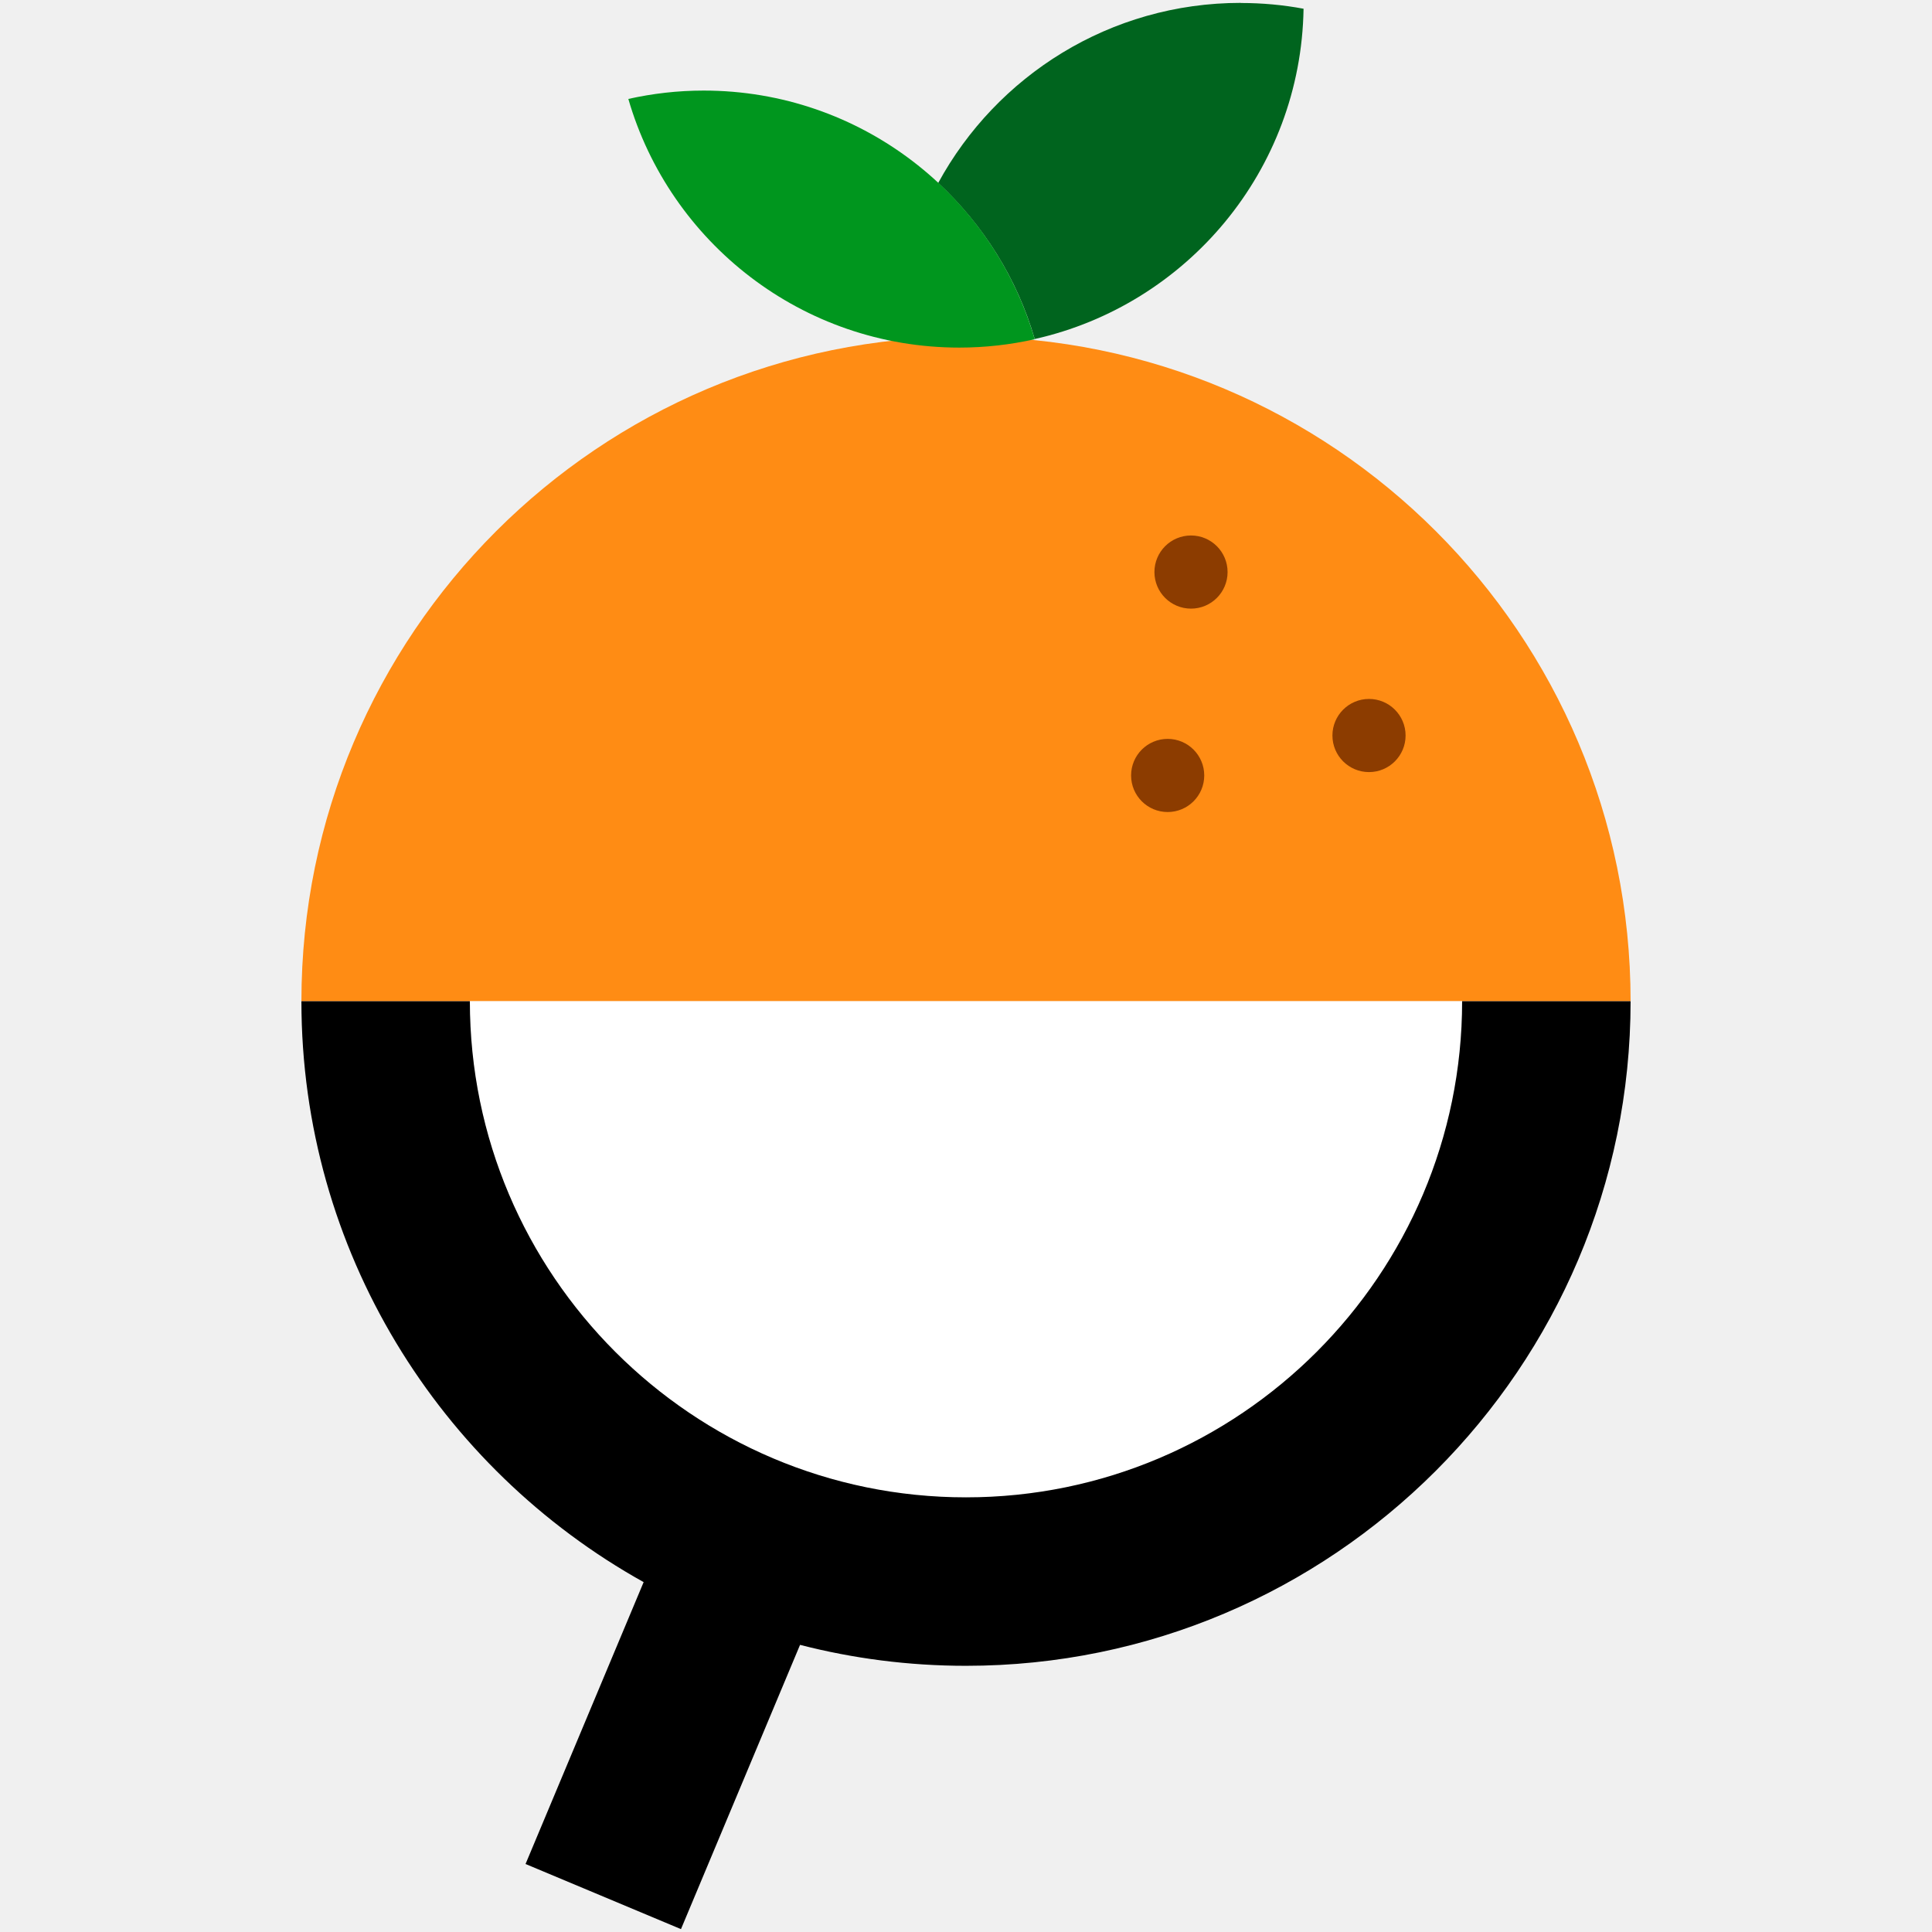
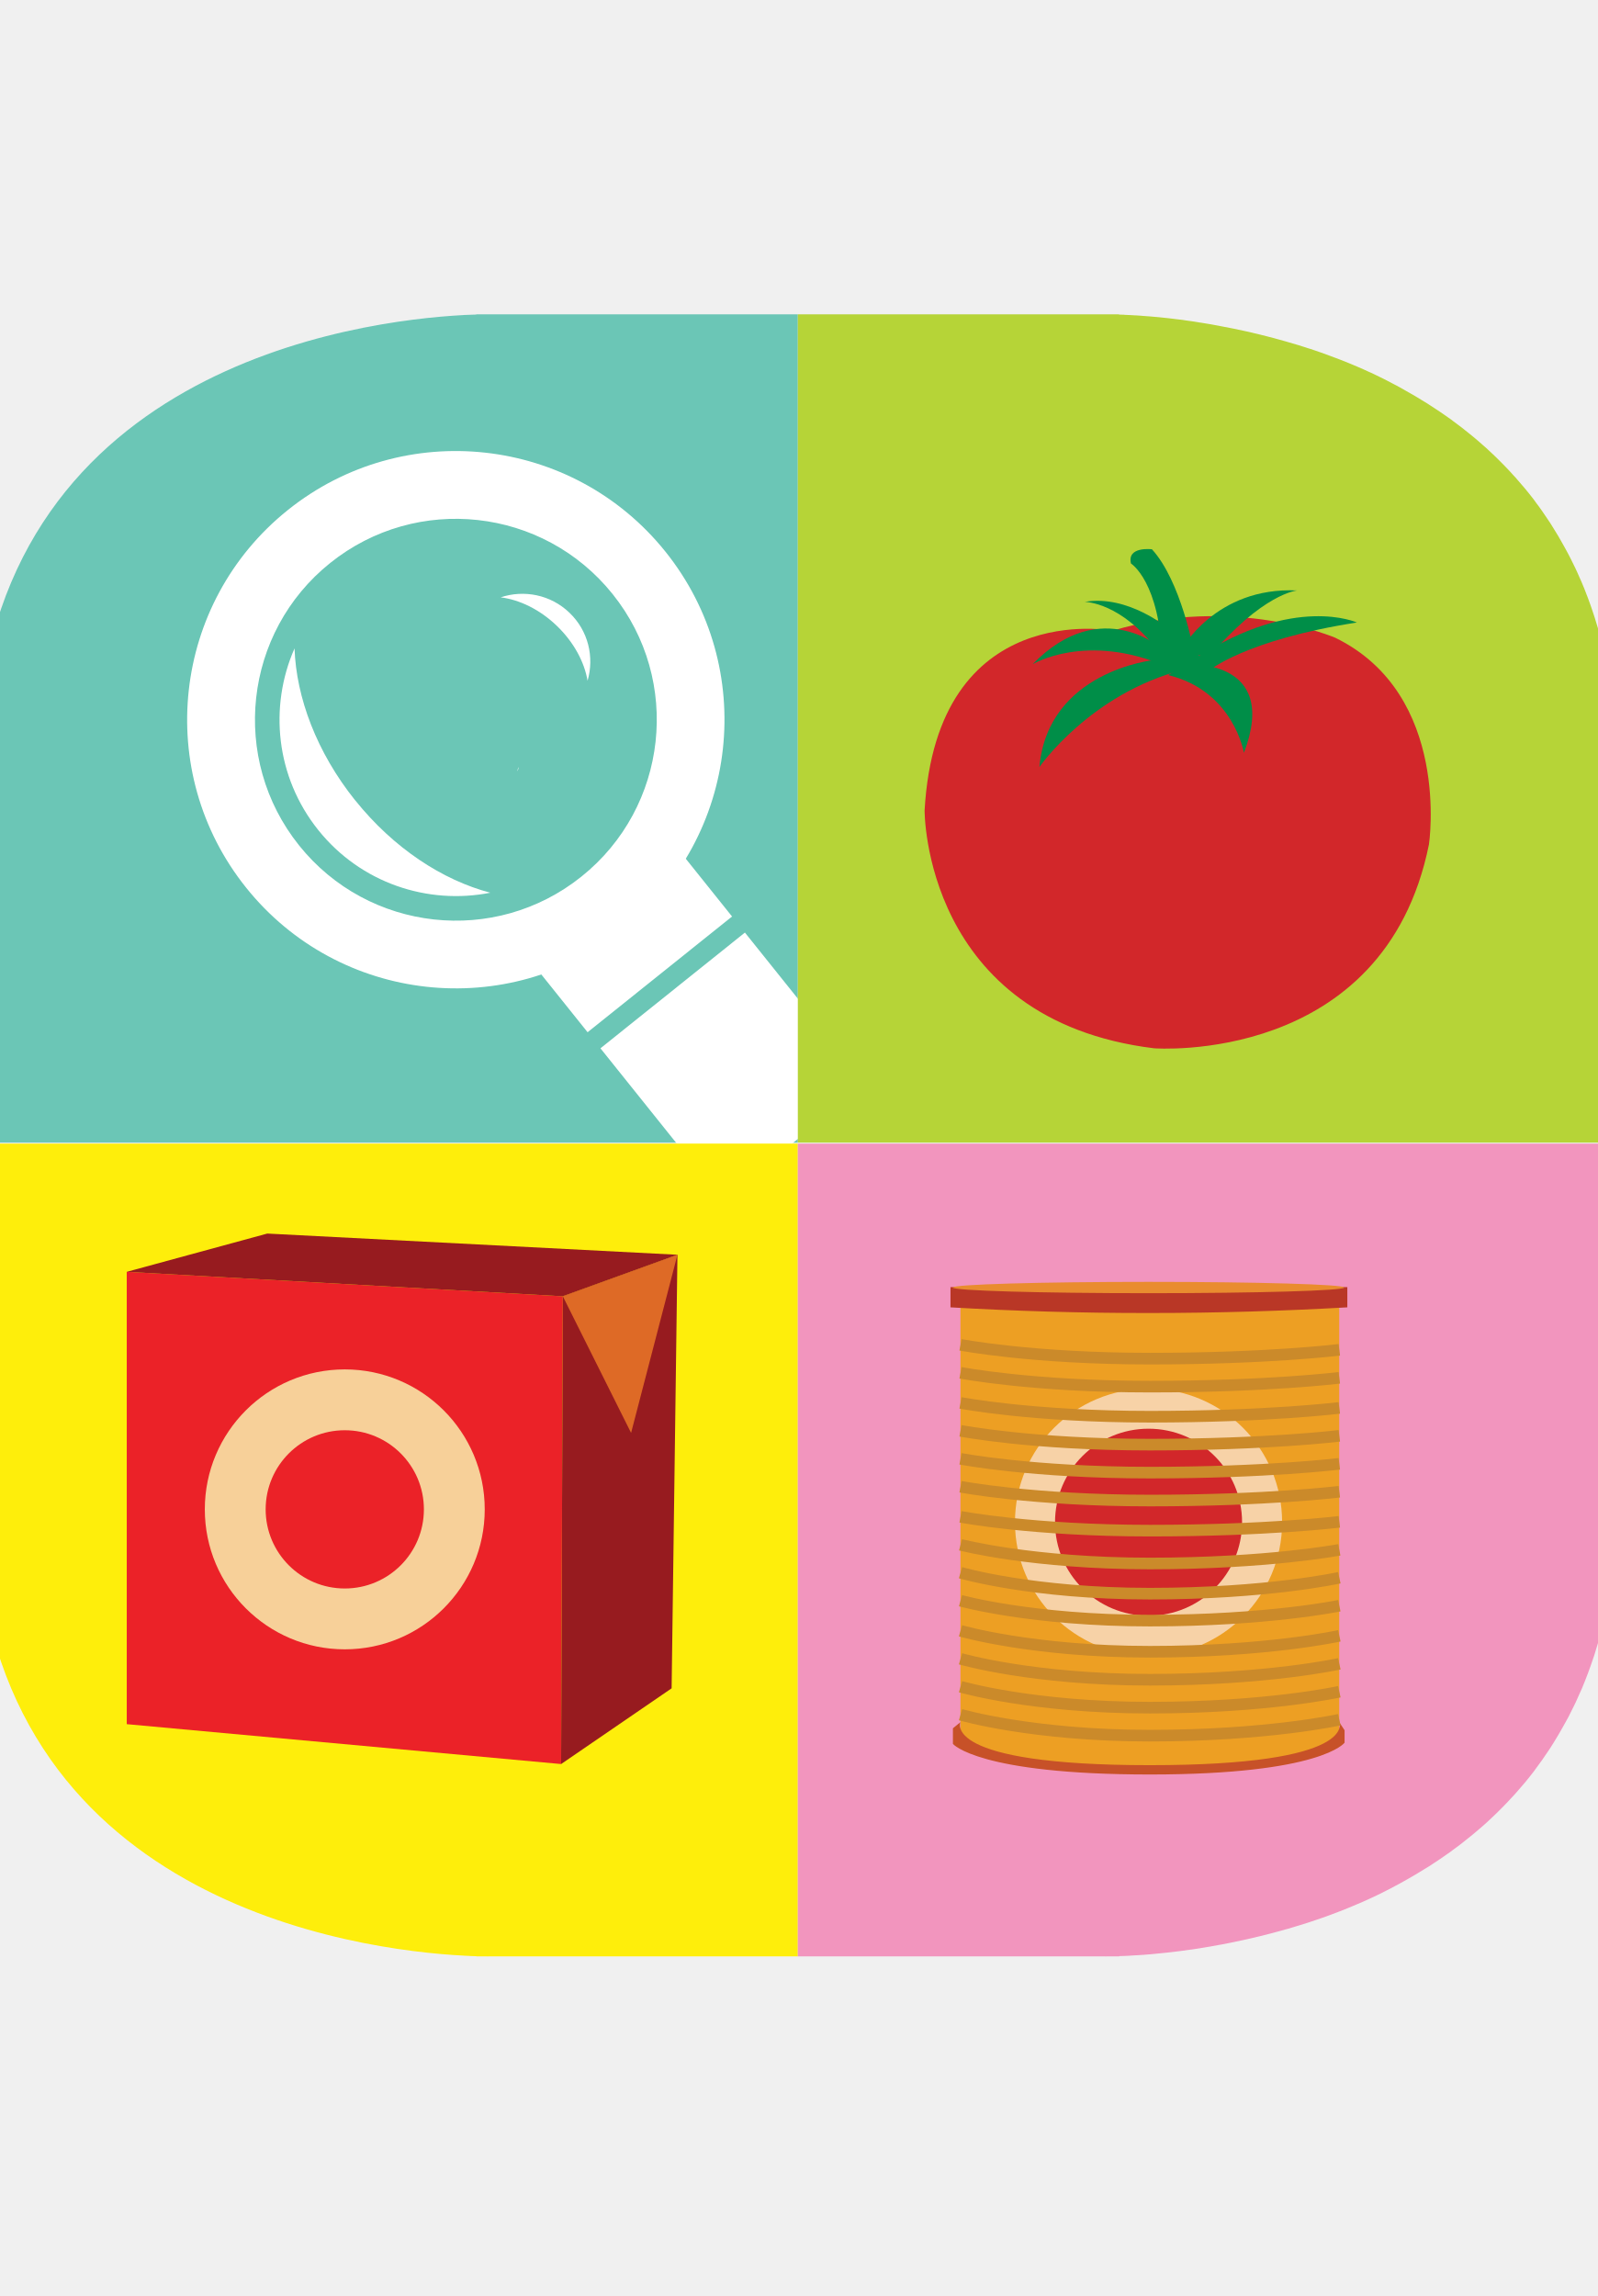
- <svg xmlns="http://www.w3.org/2000/svg" width="178" height="178" viewBox="0 0 178 178" version="1.1" id="svg3069">
-   <defs id="defs3066" />
-   <g id="layer1">
-     <g id="g2997" transform="translate(-33.85,-30.075)">
-       <g id="g2989">
-         <path class="f" d="m 61.62,122.32 c 0,-33.82 27.41,-61.23 61.23,-61.23 33.82,0 61.23,27.41 61.23,61.23 z" id="path2979" style="fill:#ff8c14" />
-         <path class="e" d="m 168.55,122.32 c 0,25.24 -20.46,45.71 -45.71,45.71 -25.24,0 -45.71,-20.46 -45.71,-45.71 z" id="path2981" style="fill:#ffffff" />
-         <circle class="g" cx="143.58" cy="82.78" r="3.37" id="circle2983" style="fill:#8c3c00" />
-         <circle class="g" cx="159.98" cy="97.84" r="3.37" id="circle2985" style="fill:#8c3c00" />
-         <circle class="g" cx="141.43" cy="101.52" r="3.37" id="circle2987" style="fill:#8c3c00" />
+ <svg xmlns="http://www.w3.org/2000/svg" xml:space="preserve" width="32mm" height="46mm" version="1.1" style="shape-rendering:geometricPrecision; text-rendering:geometricPrecision; image-rendering:optimizeQuality; fill-rule:evenodd; clip-rule:evenodd" viewBox="0 0 3200 4600">
+   <defs>
+     <style type="text/css">
+    
+     .str0 {stroke:#CB8A2A;stroke-width:23.28;stroke-miterlimit:22.926}
+     .fil17 {fill:none}
+     .fil5 {fill:none;fill-rule:nonzero}
+     .fil10 {fill:#008E48;fill-rule:nonzero}
+     .fil0 {fill:#6BC6B6;fill-rule:nonzero}
+     .fil7 {fill:#971B1F;fill-rule:nonzero}
+     .fil3 {fill:#B6D437;fill-rule:nonzero}
+     .fil12 {fill:#B93726;fill-rule:nonzero}
+     .fil14 {fill:#C75128;fill-rule:nonzero}
+     .fil9 {fill:#D2272A;fill-rule:nonzero}
+     .fil8 {fill:#DE6A26;fill-rule:nonzero}
+     .fil13 {fill:#E98C2F;fill-rule:nonzero}
+     .fil6 {fill:#EB2228;fill-rule:nonzero}
+     .fil11 {fill:#ED9F23;fill-rule:nonzero}
+     .fil4 {fill:#F295BE;fill-rule:nonzero}
+     .fil16 {fill:#F7D099;fill-rule:nonzero}
+     .fil15 {fill:#F7D2A7;fill-rule:nonzero}
+     .fil2 {fill:#FEEE0B;fill-rule:nonzero}
+     .fil1 {fill:white;fill-rule:nonzero}
+    
+   </style>
+     <clipPath id="id0">
+       <path d="M3240.75 1528.39l0 1471.45 0 0 0 21.07 -0.33 0c-0.16,12.64 -0.65,25.12 -1.13,37.27 -0.16,2.76 -0.33,5.35 -0.49,8.11 -0.65,10.69 -1.29,21.23 -2.1,31.6 -0.33,5.03 -0.81,9.73 -1.3,14.59 -0.81,7.78 -1.46,15.72 -2.43,23.34 -0.49,5.35 -1.3,10.54 -1.95,15.72 -0.98,6.97 -1.79,14.26 -3.08,21.07 -0.81,5.35 -1.63,10.54 -2.44,15.72 -1.13,6.81 -2.26,13.62 -3.73,20.1 -0.97,5.19 -1.94,10.22 -3.08,15.41 -1.46,6.48 -2.91,12.96 -4.37,19.45 -1.14,4.86 -2.27,9.88 -3.57,14.58 -1.62,6.48 -3.4,12.97 -5.02,19.45 -1.3,4.54 -2.43,9.08 -3.89,13.62 -1.95,6.81 -4.05,13.62 -6.16,20.26 -1.13,3.89 -2.26,7.62 -3.73,11.35 -3.24,9.88 -6.65,19.45 -10.21,29.01 -0.49,1.3 -0.98,2.92 -1.62,4.22 -3.41,9.23 -6.98,17.99 -10.7,26.9 -1.46,3.41 -3.08,6.65 -4.54,10.05 -2.76,6.16 -5.35,12.32 -8.26,18.48 -1.79,3.89 -3.74,7.45 -5.52,11.18 -2.76,5.52 -5.35,11.02 -8.26,16.54 -1.95,3.73 -4.05,7.29 -6,11.02 -2.92,5.19 -5.67,10.37 -8.75,15.56 -1.95,3.73 -4.05,7.13 -6.16,10.69 -3.08,5.19 -6.16,10.22 -9.24,15.24 -2.11,3.41 -4.21,6.65 -6.32,10.05 -3.41,5.02 -6.65,10.21 -10.21,15.07 -1.95,3.08 -4.05,6.16 -6.16,9.08 -3.89,5.52 -7.78,10.86 -11.83,16.21 -1.62,2.27 -3.41,4.7 -5.02,6.97 -11.67,15.24 -23.83,29.83 -36.31,43.77 -1.63,1.78 -3.41,3.73 -5.03,5.51 -4.54,5.03 -9.24,10.05 -14.1,15.08 -2.11,2.27 -4.37,4.54 -6.48,6.65 -4.38,4.37 -8.59,8.75 -12.97,12.97 -2.27,2.26 -4.7,4.54 -7.13,6.8 -4.22,4.05 -8.59,8.11 -12.81,12 -2.43,2.1 -5.02,4.37 -7.45,6.64 -4.38,3.89 -8.91,7.62 -13.45,11.51 -2.44,1.95 -4.87,4.22 -7.13,6 -4.87,4.05 -9.73,7.78 -14.59,11.67 -2.11,1.79 -4.38,3.57 -6.48,5.19 -5.52,4.38 -11.19,8.59 -16.86,12.65 -1.46,1.13 -3.08,2.1 -4.38,3.4 -14.75,10.7 -29.82,20.75 -44.9,30.47 -0.8,0.49 -1.62,0.98 -2.43,1.46 -6.64,4.22 -13.29,8.27 -19.93,12.16 -1.78,1.13 -3.57,2.1 -5.35,3.24 -5.84,3.4 -11.51,6.64 -17.34,10.04 -1.95,1.14 -4.22,2.27 -6.16,3.41 -5.51,3.24 -11.19,6.16 -16.69,9.08l-6.49 3.56c-5.67,2.92 -11.18,5.68 -16.85,8.59 -1.95,0.98 -4.05,1.95 -6,3.08 -6.16,2.92 -12.16,5.68 -18.15,8.59 -1.63,0.81 -3.24,1.46 -4.87,2.27 -6.97,3.24 -14.1,6.16 -21.07,9.4 -0.65,0.16 -1.14,0.49 -1.79,0.65 -23.82,10.22 -47.33,19.45 -70.99,27.72 -0.81,0.32 -1.62,0.48 -2.43,0.81 -6.81,2.43 -13.78,4.86 -20.43,6.97 -1.3,0.48 -2.76,0.81 -3.89,1.3 -6.48,1.95 -12.8,4.05 -19.12,6 -1.46,0.48 -2.92,0.8 -4.38,1.29 -6.16,1.79 -12.48,3.89 -18.8,5.68 -1.3,0.32 -2.43,0.65 -3.89,0.97 -6.65,1.95 -13.29,3.89 -19.93,5.51 -0.65,0.16 -1.46,0.49 -2.11,0.65 -37.6,10.05 -73.91,18 -107.95,24.48 -0.49,0 -0.98,0.16 -1.46,0.16 -6.16,1.13 -12.32,2.26 -18.48,3.4 -0.65,0.16 -1.29,0.16 -1.94,0.33 -6,0.97 -11.83,1.95 -17.67,2.91 -0.49,0.16 -0.98,0.16 -1.63,0.33 -5.99,0.81 -11.99,1.78 -17.99,2.76l-0.34 -0.02c-31.12,4.54 -59.16,7.46 -83.47,9.57l-0.16 0c-4.7,0.48 -9.24,0.8 -13.62,1.13l-0.97 0c-4.21,0.32 -8.1,0.65 -11.83,0.81l-1.29 0c-3.74,0.32 -7.3,0.48 -10.87,0.65 -0.32,0 -0.65,0.16 -0.81,0.16 -3.73,0.16 -7.13,0.32 -10.53,0.48l-0.33 0.01c-3.56,0.16 -6.97,0.32 -10.21,0.32l0 0.49 -23.18 0c-1.3,0 -2.76,0 -3.73,0.15 -0.81,0 -1.62,0 -2.27,-0.15l-1233.81 0c-0.81,0.15 -1.46,0.15 -2.43,0.15 -0.98,-0.15 -2.11,-0.15 -3.57,-0.15l-19.13 0 0 -0.33 -1.46 0c-1.62,-0.16 -3.41,-0.16 -5.19,-0.16 -1.46,-0.16 -3.24,-0.16 -4.86,-0.16 -1.3,-0.16 -2.76,-0.16 -4.22,-0.32 -2.75,0 -5.51,-0.16 -8.43,-0.33 -0.65,0 -1.13,0 -1.62,-0.16 -104.88,-5.51 -342.49,-31.93 -557.26,-153.33 -214.61,-121.25 -406.36,-337.47 -419.33,-722.59l-0.48 -25.29 -0.16 0 0 -1484.42 0.17 0 0.48 -25.28c25.94,-770.24 766.68,-864.74 976.59,-875.93 0.49,0 0.98,0 1.62,-0.16 2.92,-0.16 5.68,-0.16 8.43,-0.32 1.46,-0.16 2.92,-0.16 4.22,-0.16 1.62,-0.16 3.41,-0.16 4.86,-0.16 1.79,-0.16 3.57,-0.16 5.19,-0.16 0.49,-0.16 1.14,-0.16 1.46,-0.16l0 -0.32 1287.46 -0.01 0 0.48c3.41,0.16 6.81,0.32 10.37,0.32 0.16,0.16 0.33,0.16 0.33,0.16 3.4,0 6.8,0.16 10.53,0.49l0.81 0c3.57,0.16 7.13,0.33 10.87,0.65l1.29 0c3.89,0.33 7.62,0.49 11.83,0.81 0.33,0 0.65,0 0.98,0.16 4.37,0.33 8.91,0.65 13.62,0.97l0.16 0c24.31,1.95 52.35,5.03 83.47,9.57l0.33 0c5.99,0.81 11.99,1.78 17.99,2.91 0.65,0 1.13,0.16 1.62,0.16 5.84,0.98 11.67,1.79 17.67,2.92 0.65,0.16 1.3,0.32 1.95,0.32 6,1.14 12.15,2.11 18.47,3.41 0.49,0.16 0.98,0.16 1.46,0.32 33.88,6.16 70.18,14.27 107.95,24.32 0.65,0.32 1.46,0.48 2.11,0.65 6.65,1.78 13.29,3.73 19.93,5.51 1.3,0.33 2.44,0.81 3.89,1.14 6.16,1.78 12.48,3.73 18.81,5.51 1.45,0.48 2.91,0.97 4.37,1.3 6.16,1.95 12.48,4.05 19.13,6.15 1.13,0.33 2.43,0.81 3.89,1.14 6.64,2.26 13.61,4.7 20.42,6.97 0.81,0.32 1.62,0.48 2.43,0.81 23.5,8.43 47.17,17.51 71,27.71 0.65,0.16 1.13,0.49 1.78,0.81 6.97,3.08 14.1,6 21.08,9.41 1.62,0.64 3.24,1.45 4.86,2.1 6,2.92 11.99,5.68 18.15,8.76 1.95,0.81 4.05,1.78 6,2.91 5.67,2.92 11.19,5.68 16.86,8.76 2.11,0.97 4.37,2.11 6.48,3.4 5.51,2.92 11.19,5.84 16.69,9.08 1.95,1.14 4.22,2.27 6.16,3.57 5.84,3.24 11.51,6.48 17.34,9.89 1.79,1.13 3.57,2.1 5.35,3.24 6.65,4.05 13.3,8.1 19.94,12.15 0.81,0.49 1.62,0.98 2.43,1.62 15.08,9.57 30.15,19.78 44.9,30.32 1.3,1.13 2.91,2.26 4.37,3.4 5.67,4.22 11.35,8.43 16.86,12.65 2.11,1.62 4.37,3.56 6.48,5.19 4.87,3.89 9.73,7.62 14.59,11.67 2.27,1.94 4.7,4.05 7.13,5.99 4.54,3.89 9.08,7.63 13.45,11.67 2.43,2.11 5.03,4.38 7.46,6.49 4.37,4.05 8.75,8.1 12.8,11.99 2.43,2.27 4.87,4.7 7.13,6.81 4.54,4.37 8.76,8.75 12.97,12.97 2.11,2.26 4.38,4.54 6.48,6.64 4.87,5.03 9.57,10.05 14.11,15.24 1.62,1.62 3.4,3.56 5.02,5.35 12.48,14.1 24.64,28.53 36.31,43.76 1.62,2.27 3.41,4.7 5.02,6.97 4.05,5.35 8.11,10.7 11.83,16.21 2.11,3.09 4.22,6 6.16,9.08 3.56,5.03 6.81,10.05 10.21,15.08 2.11,3.41 4.22,6.65 6.32,10.21 3.09,4.87 6.16,10.05 9.24,15.08 2.11,3.56 4.22,7.13 6.16,10.7 3.08,5.18 5.84,10.37 8.75,15.56 1.95,3.73 4.05,7.29 6,11.18 2.92,5.35 5.51,10.86 8.27,16.37 1.78,3.73 3.73,7.3 5.51,11.19 2.91,6 5.51,12.15 8.26,18.32 1.46,3.4 3.08,6.64 4.54,10.21 3.73,8.75 7.3,17.67 10.7,26.74 0.65,1.46 1.13,2.92 1.62,4.22 3.57,9.56 6.97,19.13 10.21,29.01 1.3,3.73 2.44,7.46 3.74,11.35 2.1,6.65 4.21,13.45 6.15,20.26 1.3,4.54 2.43,9.08 3.89,13.62 1.63,6.48 3.41,12.8 5.03,19.45 1.13,4.86 2.26,9.73 3.56,14.58 1.46,6.48 2.92,12.81 4.38,19.61 0.97,5.03 1.94,10.05 3.08,15.24 1.3,6.65 2.43,13.45 3.73,20.1 0.81,5.19 1.62,10.37 2.43,15.72 1.13,6.97 1.95,14.1 3.08,21.07 0.65,5.19 1.46,10.37 1.95,15.72 0.97,7.62 1.62,15.56 2.43,23.34 0.49,4.87 0.98,9.73 1.3,14.59 0.81,10.37 1.46,21.07 2.11,31.61 0.16,2.75 0.32,5.34 0.48,8.1 0.49,12.15 0.98,24.8 1.14,37.28l0.33 -0.02 0.49 0.16z" />
+     </clipPath>
+   </defs>
+   <g id="Capa_x0020_1">
+     <g>
+   </g>
+     <g style="clip-path:url(#id0)">
+       <g id="_1893881340016">
+         <rect class="fil0" x="-72.03" y="618.75" width="1670.49" height="1670.49" />
+         <g>
+           <path class="fil1" d="M1036.02 1545.25c0,0 3.4,-4.22 2.91,-8.43l-2.91 8.43zm0 0l0 0 0 0z" />
+         </g>
+         <rect class="fil1" transform="matrix(0.478106 -0.383035 0.383035 0.478106 1069.82 1933.98)" width="605.37" height="280.46" />
+         <rect class="fil1" transform="matrix(0.478106 -0.383035 0.383035 0.478106 1203.01 2100.27)" width="605.37" height="635" />
+         <path class="fil1" d="M576.66 1021.87c-231.95,185.92 -269.4,524.68 -83.48,756.63 185.92,231.95 524.68,269.4 756.63,83.48 231.95,-185.92 269.4,-524.69 83.48,-756.64 -185.92,-231.94 -524.68,-269.39 -756.63,-83.47zm588.37 734.26c-173.43,139.07 -426.94,111.03 -565.85,-62.4 -138.91,-173.43 -111.03,-426.94 62.4,-565.85 173.44,-139.07 426.94,-111.03 565.86,62.4 139.07,173.43 111.03,426.94 -62.41,565.85z" />
+         <path class="fil1" d="M711.67 1603.6c-77.15,-96.28 -118.16,-206.02 -121.57,-304.56 -51.38,116.7 -37.76,257.39 47.49,363.89 85.26,106.49 219.63,150.41 344.77,125.61 -95.31,-24.96 -193.53,-88.82 -270.69,-185.1l0 0.16z" />
+         <path class="fil1" d="M1115.6 1253.81c34.2,32.91 55.27,72.62 61.59,110.06 13.78,-47.17 1.63,-100.01 -36.31,-136.31 -37.76,-36.31 -91.25,-46.36 -137.77,-30.8 37.6,4.7 78.28,24.15 112.49,57.05l0 0z" />
+         <rect class="fil2" x="-72.03" y="2291.18" width="1670.49" height="1670.49" />
+         <rect class="fil3" x="1598.46" y="618.75" width="1670.49" height="1670.49" />
+         <rect class="fil4" x="1598.46" y="2291.18" width="1670.49" height="1670.49" />
+         <path class="fil5" d="M1076.54 1303.74c0,0 21.55,30.47 54.94,25.45" />
+         <polygon class="fil6" points="1124.19,3534.24 253.94,3454.33 253.94,2548.09 1127.6,2597.05 " />
+         <polygon class="fil7" points="1345.6,3382.53 1124.19,3534.24 1127.6,2597.05 1357.27,2513.89 " />
+         <polygon class="fil7" points="1127.6,2597.05 253.94,2548.09 535.48,2471.42 1357.27,2513.89 " />
+         <polygon class="fil8" points="1127.6,2597.05 1264.39,2870.81 1357.27,2513.89 " />
+         <path class="fil9" d="M2229.64 1263.54c0,0 -352.87,-66.94 -377.19,360 0,0 -2.91,419.81 459.69,476.7 0,0 461.14,35.5 550.77,-408.46 0,0 45.55,-300.35 -187.86,-414.14 0,0 -202.12,-86.88 -445.42,-14.26l0.01 0.16z" />
+         <path class="fil10" d="M2307.92 1100.48c0,0 -50.57,-6.48 -41.98,28.53 0,0 58.35,36.31 62.57,194.18l3.56 16.37 66.14 4.22 27.71 -10.7 -34.2 -28.53c0,0 -25.61,-140.85 -83.96,-204.23l0.16 0.16z" />
+         <g>
+           <path class="fil10" d="M2275.83 1125.11c0,0 18.15,-3.89 25.93,-16.37l-25.93 16.37zm0 0l0 0 0 0z" />
+         </g>
+         <path class="fil10" d="M2374.06 1331.13c0,0 191.42,-14.91 118.16,177.16 0,0 -20.59,-123.83 -151.56,-155.76l33.39 -21.4 0.01 0z" />
+         <path class="fil10" d="M2369.84 1341.99l-59 -19.45c0,0 -211.37,22.04 -228.38,214.12 0,0 101.79,-146.69 287.38,-194.67z" />
+         <path class="fil10" d="M2332.07 1302.6c0,0 -124.48,-114.44 -263.23,28.21 0,0 107.47,-65.16 268.26,4.54l-5.02 -32.75 -0.01 0z" />
+         <path class="fil10" d="M2340.67 1259.17c0,0 -80.4,-68.24 -167.28,-53.33 0,0 74.72,0 149.45,102.44l32.1 -14.26 -14.27 -34.85 0 0z" />
+         <path class="fil10" d="M2366.28 1302.6c0,0 68.24,-127.4 232.59,-119.62 0,0 -69.69,5.67 -177.81,135.18l-54.78 -15.72 0 0.16z" />
+         <path class="fil10" d="M2421.71 1343.94c0,0 72.62,-61.92 296.78,-96.77 0,0 -125.29,-56.9 -321.58,71.15l24.97 25.61 -0.17 0.01z" />
+         <path class="fil11" d="M2683.16 3492.59c-89.47,27.07 -168.73,56.24 -375.08,56.24 -248.81,0 -293.06,-28.69 -383.82,-56.24l0 -892.63 758.9 0 0 892.63z" />
+         <path class="fil12" d="M2699.37 2578.73l-795.05 0 0 40.52c126.11,7.3 259.18,11.52 398.75,11.35 138.58,0 270.85,-4.21 396.3,-11.35l0 -40.52 0 0z" />
+         <ellipse class="fil13" cx="2301.12" cy="2579.54" rx="392.09" ry="11.35" />
+         <path class="fil14" d="M1924.42 3450.12l-15.23 12.48 0 31.28c0,0 50.25,61.27 394.68,61.27 344.44,0 389.99,-63.7 389.99,-63.7l0 -24.97 -10.7 -16.21c0,0 40.69,86.23 -379.45,86.23 -420.13,0 -379.44,-86.23 -379.44,-86.23l0.15 -0.15z" />
+         <circle class="fil15" cx="2301.12" cy="3049.76" r="267.6" />
+         <circle class="fil9" cx="2301.12" cy="3049.76" r="187.38" />
+         <path class="fil5 str0" d="M1924.42 2694.3c0,0 143.46,27.72 379.45,27.72 236,0 379.45,-17.67 379.45,-17.67" />
+         <path class="fil5 str0" d="M1924.42 2750.38c0,0 143.46,27.71 379.45,27.71 236,0 379.45,-17.66 379.45,-17.66" />
+         <path class="fil5 str0" d="M1924.42 2810.68c0,0 143.46,27.71 379.45,27.71 236,0 379.45,-17.66 379.45,-17.66" />
+         <path class="fil5 str0" d="M1924.42 2866.6c0,0 143.46,27.71 379.45,27.71 236,0 379.45,-17.66 379.45,-17.66" />
+         <path class="fil5 str0" d="M1924.42 2922.68c0,0 143.46,27.71 379.45,27.71 236,0 379.45,-17.66 379.45,-17.66" />
+         <path class="fil5 str0" d="M1924.42 2978.6c0,0 143.46,27.72 379.45,27.72 236,0 379.45,-17.67 379.45,-17.67" />
+         <path class="fil5 str0" d="M1924.42 3038.9c0,0 143.46,27.71 379.45,27.71 236,0 379.45,-17.66 379.45,-17.66" />
+         <path class="fil5 str0" d="M1924.42 3094.98c0,0 143.46,37.45 379.45,37.45 236,0 379.45,-27.39 379.45,-27.39" />
+         <path class="fil5 str0" d="M1924.42 3150.9c0,0 143.46,41.99 379.45,41.99 236,0 379.45,-31.93 379.45,-31.93" />
+         <path class="fil5 str0" d="M1924.42 3206.98c0,0 143.46,39.88 379.45,39.88 236,0 379.45,-29.82 379.45,-29.82" />
+         <path class="fil5 str0" d="M1924.42 3267.28c0,0 143.46,41.99 379.45,41.99 236,0 379.45,-31.93 379.45,-31.93" />
+         <path class="fil5 str0" d="M1924.42 3323.36c0,0 143.46,41.98 379.45,41.98 236,0 379.45,-31.93 379.45,-31.93" />
+         <path class="fil5 str0" d="M1924.42 3379.29c0,0 143.46,41.98 379.45,41.98 236,0 379.45,-31.93 379.45,-31.93" />
+         <path class="fil5 str0" d="M1924.42 3435.37c0,0 143.46,41.98 379.45,41.98 236,0 379.45,-31.93 379.45,-31.93" />
+         <circle class="fil16" cx="690.76" cy="3023.99" r="280.41" />
+         <circle class="fil6" cx="690.76" cy="3023.99" r="158.52" />
      </g>
-       <path d="m 93.15,175.84 -10.88,25.97 14.32,6 10.97,-26.19 c 4.89,1.26 10.01,1.93 15.29,1.93 33.76,0 61.23,-27.47 61.23,-61.23 h -15.52 c 0,25.2 -20.5,45.71 -45.71,45.71 -25.21,0 -45.71,-20.5 -45.71,-45.71 H 61.62 c 0,22.99 12.74,43.05 31.53,53.52 z" id="path2991" />
-       <path class="c" d="m 148.17,30.34 c -12.04,0 -22.5,6.71 -27.88,16.59 4.14,3.86 7.27,8.79 8.89,14.38 14.01,-3.14 24.53,-15.53 24.77,-30.43 -1.87,-0.35 -3.8,-0.53 -5.78,-0.53 z" id="path2993" style="fill:#00641e" />
-       <path class="d" d="m 98.68,38.42 c -2.38,0 -4.7,0.27 -6.94,0.77 3.83,13.23 16.03,22.91 30.5,22.91 2.38,0 4.7,-0.27 6.94,-0.77 C 125.35,48.1 113.15,38.42 98.68,38.42 Z" id="path2995" style="fill:#00961e" />
    </g>
+     <path class="fil17" d="M3240.75 1528.39l0 1471.45 0 0 0 21.07 -0.33 0c-0.16,12.64 -0.65,25.12 -1.13,37.27 -0.16,2.76 -0.33,5.35 -0.49,8.11 -0.65,10.69 -1.29,21.23 -2.1,31.6 -0.33,5.03 -0.81,9.73 -1.3,14.59 -0.81,7.78 -1.46,15.72 -2.43,23.34 -0.49,5.35 -1.3,10.54 -1.95,15.72 -0.98,6.97 -1.79,14.26 -3.08,21.07 -0.81,5.35 -1.63,10.54 -2.44,15.72 -1.13,6.81 -2.26,13.62 -3.73,20.1 -0.97,5.19 -1.94,10.22 -3.08,15.41 -1.46,6.48 -2.91,12.96 -4.37,19.45 -1.14,4.86 -2.27,9.88 -3.57,14.58 -1.62,6.48 -3.4,12.97 -5.02,19.45 -1.3,4.54 -2.43,9.08 -3.89,13.62 -1.95,6.81 -4.05,13.62 -6.16,20.26 -1.13,3.89 -2.26,7.62 -3.73,11.35 -3.24,9.88 -6.65,19.45 -10.21,29.01 -0.49,1.3 -0.98,2.92 -1.62,4.22 -3.41,9.23 -6.98,17.99 -10.7,26.9 -1.46,3.41 -3.08,6.65 -4.54,10.05 -2.76,6.16 -5.35,12.32 -8.26,18.48 -1.79,3.89 -3.74,7.45 -5.52,11.18 -2.76,5.52 -5.35,11.02 -8.26,16.54 -1.95,3.73 -4.05,7.29 -6,11.02 -2.92,5.19 -5.67,10.37 -8.75,15.56 -1.95,3.73 -4.05,7.13 -6.16,10.69 -3.08,5.19 -6.16,10.22 -9.24,15.24 -2.11,3.41 -4.21,6.65 -6.32,10.05 -3.41,5.02 -6.65,10.21 -10.21,15.07 -1.95,3.08 -4.05,6.16 -6.16,9.08 -3.89,5.52 -7.78,10.86 -11.83,16.21 -1.62,2.27 -3.41,4.7 -5.02,6.97 -11.67,15.24 -23.83,29.83 -36.31,43.77 -1.63,1.78 -3.41,3.73 -5.03,5.51 -4.54,5.03 -9.24,10.05 -14.1,15.08 -2.11,2.27 -4.37,4.54 -6.48,6.65 -4.38,4.37 -8.59,8.75 -12.97,12.97 -2.27,2.26 -4.7,4.54 -7.13,6.8 -4.22,4.05 -8.59,8.11 -12.81,12 -2.43,2.1 -5.02,4.37 -7.45,6.64 -4.38,3.89 -8.91,7.62 -13.45,11.51 -2.44,1.95 -4.87,4.22 -7.13,6 -4.87,4.05 -9.73,7.78 -14.59,11.67 -2.11,1.79 -4.38,3.57 -6.48,5.19 -5.52,4.38 -11.19,8.59 -16.86,12.65 -1.46,1.13 -3.08,2.1 -4.38,3.4 -14.75,10.7 -29.82,20.75 -44.9,30.47 -0.8,0.49 -1.62,0.98 -2.43,1.46 -6.64,4.22 -13.29,8.27 -19.93,12.16 -1.78,1.13 -3.57,2.1 -5.35,3.24 -5.84,3.4 -11.51,6.64 -17.34,10.04 -1.95,1.14 -4.22,2.27 -6.16,3.41 -5.51,3.24 -11.19,6.16 -16.69,9.08l-6.49 3.56c-5.67,2.92 -11.18,5.68 -16.85,8.59 -1.95,0.98 -4.05,1.95 -6,3.08 -6.16,2.92 -12.16,5.68 -18.15,8.59 -1.63,0.81 -3.24,1.46 -4.87,2.27 -6.97,3.24 -14.1,6.16 -21.07,9.4 -0.65,0.16 -1.14,0.49 -1.79,0.65 -23.82,10.22 -47.33,19.45 -70.99,27.72 -0.81,0.32 -1.62,0.48 -2.43,0.81 -6.81,2.43 -13.78,4.86 -20.43,6.97 -1.3,0.48 -2.76,0.81 -3.89,1.3 -6.48,1.95 -12.8,4.05 -19.12,6 -1.46,0.48 -2.92,0.8 -4.38,1.29 -6.16,1.79 -12.48,3.89 -18.8,5.68 -1.3,0.32 -2.43,0.65 -3.89,0.97 -6.65,1.95 -13.29,3.89 -19.93,5.51 -0.65,0.16 -1.46,0.49 -2.11,0.65 -37.6,10.05 -73.91,18 -107.95,24.48 -0.49,0 -0.98,0.16 -1.46,0.16 -6.16,1.13 -12.32,2.26 -18.48,3.4 -0.65,0.16 -1.29,0.16 -1.94,0.33 -6,0.97 -11.83,1.95 -17.67,2.91 -0.49,0.16 -0.98,0.16 -1.63,0.33 -5.99,0.81 -11.99,1.78 -17.99,2.76l-0.34 -0.02c-31.12,4.54 -59.16,7.46 -83.47,9.57l-0.16 0c-4.7,0.48 -9.24,0.8 -13.62,1.13l-0.97 0c-4.21,0.32 -8.1,0.65 -11.83,0.81l-1.29 0c-3.74,0.32 -7.3,0.48 -10.87,0.65 -0.32,0 -0.65,0.16 -0.81,0.16 -3.73,0.16 -7.13,0.32 -10.53,0.48l-0.33 0.01c-3.56,0.16 -6.97,0.32 -10.21,0.32l0 0.49 -23.18 0c-1.3,0 -2.76,0 -3.73,0.15 -0.81,0 -1.62,0 -2.27,-0.15l-1233.81 0c-0.81,0.15 -1.46,0.15 -2.43,0.15 -0.98,-0.15 -2.11,-0.15 -3.57,-0.15l-19.13 0 0 -0.33 -1.46 0c-1.62,-0.16 -3.41,-0.16 -5.19,-0.16 -1.46,-0.16 -3.24,-0.16 -4.86,-0.16 -1.3,-0.16 -2.76,-0.16 -4.22,-0.32 -2.75,0 -5.51,-0.16 -8.43,-0.33 -0.65,0 -1.13,0 -1.62,-0.16 -104.88,-5.51 -342.49,-31.93 -557.26,-153.33 -214.61,-121.25 -406.36,-337.47 -419.33,-722.59l-0.48 -25.29 -0.16 0 0 -1484.42 0.17 0 0.48 -25.28c25.94,-770.24 766.68,-864.74 976.59,-875.93 0.49,0 0.98,0 1.62,-0.16 2.92,-0.16 5.68,-0.16 8.43,-0.32 1.46,-0.16 2.92,-0.16 4.22,-0.16 1.62,-0.16 3.41,-0.16 4.86,-0.16 1.79,-0.16 3.57,-0.16 5.19,-0.16 0.49,-0.16 1.14,-0.16 1.46,-0.16l0 -0.32 1287.46 -0.01 0 0.48c3.41,0.16 6.81,0.32 10.37,0.32 0.16,0.16 0.33,0.16 0.33,0.16 3.4,0 6.8,0.16 10.53,0.49l0.81 0c3.57,0.16 7.13,0.33 10.87,0.65l1.29 0c3.89,0.33 7.62,0.49 11.83,0.81 0.33,0 0.65,0 0.98,0.16 4.37,0.33 8.91,0.65 13.62,0.97l0.16 0c24.31,1.95 52.35,5.03 83.47,9.57l0.33 0c5.99,0.81 11.99,1.78 17.99,2.91 0.65,0 1.13,0.16 1.62,0.16 5.84,0.98 11.67,1.79 17.67,2.92 0.65,0.16 1.3,0.32 1.95,0.32 6,1.14 12.15,2.11 18.47,3.41 0.49,0.16 0.98,0.16 1.46,0.32 33.88,6.16 70.18,14.27 107.95,24.32 0.65,0.32 1.46,0.48 2.11,0.65 6.65,1.78 13.29,3.73 19.93,5.51 1.3,0.33 2.44,0.81 3.89,1.14 6.16,1.78 12.48,3.73 18.81,5.51 1.45,0.48 2.91,0.97 4.37,1.3 6.16,1.95 12.48,4.05 19.13,6.15 1.13,0.33 2.43,0.81 3.89,1.14 6.64,2.26 13.61,4.7 20.42,6.97 0.81,0.32 1.62,0.48 2.43,0.81 23.5,8.43 47.17,17.51 71,27.71 0.65,0.16 1.13,0.49 1.78,0.81 6.97,3.08 14.1,6 21.08,9.41 1.62,0.64 3.24,1.45 4.86,2.1 6,2.92 11.99,5.68 18.15,8.76 1.95,0.81 4.05,1.78 6,2.91 5.67,2.92 11.19,5.68 16.86,8.76 2.11,0.97 4.37,2.11 6.48,3.4 5.51,2.92 11.19,5.84 16.69,9.08 1.95,1.14 4.22,2.27 6.16,3.57 5.84,3.24 11.51,6.48 17.34,9.89 1.79,1.13 3.57,2.1 5.35,3.24 6.65,4.05 13.3,8.1 19.94,12.15 0.81,0.49 1.62,0.98 2.43,1.62 15.08,9.57 30.15,19.78 44.9,30.32 1.3,1.13 2.91,2.26 4.37,3.4 5.67,4.22 11.35,8.43 16.86,12.65 2.11,1.62 4.37,3.56 6.48,5.19 4.87,3.89 9.73,7.62 14.59,11.67 2.27,1.94 4.7,4.05 7.13,5.99 4.54,3.89 9.08,7.63 13.45,11.67 2.43,2.11 5.03,4.38 7.46,6.49 4.37,4.05 8.75,8.1 12.8,11.99 2.43,2.27 4.87,4.7 7.13,6.81 4.54,4.37 8.76,8.75 12.97,12.97 2.11,2.26 4.38,4.54 6.48,6.64 4.87,5.03 9.57,10.05 14.11,15.24 1.62,1.62 3.4,3.56 5.02,5.35 12.48,14.1 24.64,28.53 36.31,43.76 1.62,2.27 3.41,4.7 5.02,6.97 4.05,5.35 8.11,10.7 11.83,16.21 2.11,3.09 4.22,6 6.16,9.08 3.56,5.03 6.81,10.05 10.21,15.08 2.11,3.41 4.22,6.65 6.32,10.21 3.09,4.87 6.16,10.05 9.24,15.08 2.11,3.56 4.22,7.13 6.16,10.7 3.08,5.18 5.84,10.37 8.75,15.56 1.95,3.73 4.05,7.29 6,11.18 2.92,5.35 5.51,10.86 8.27,16.37 1.78,3.73 3.73,7.3 5.51,11.19 2.91,6 5.51,12.15 8.26,18.32 1.46,3.4 3.08,6.64 4.54,10.21 3.73,8.75 7.3,17.67 10.7,26.74 0.65,1.46 1.13,2.92 1.62,4.22 3.57,9.56 6.97,19.13 10.21,29.01 1.3,3.73 2.44,7.46 3.74,11.35 2.1,6.65 4.21,13.45 6.15,20.26 1.3,4.54 2.43,9.08 3.89,13.62 1.63,6.48 3.41,12.8 5.03,19.45 1.13,4.86 2.26,9.73 3.56,14.58 1.46,6.48 2.92,12.81 4.38,19.61 0.97,5.03 1.94,10.05 3.08,15.24 1.3,6.65 2.43,13.45 3.73,20.1 0.81,5.19 1.62,10.37 2.43,15.72 1.13,6.97 1.95,14.1 3.08,21.07 0.65,5.19 1.46,10.37 1.95,15.72 0.97,7.62 1.62,15.56 2.43,23.34 0.49,4.87 0.98,9.73 1.3,14.59 0.81,10.37 1.46,21.07 2.11,31.61 0.16,2.75 0.32,5.34 0.48,8.1 0.49,12.15 0.98,24.8 1.14,37.28l0.33 -0.02 0.49 0.16z" />
  </g>
</svg>
